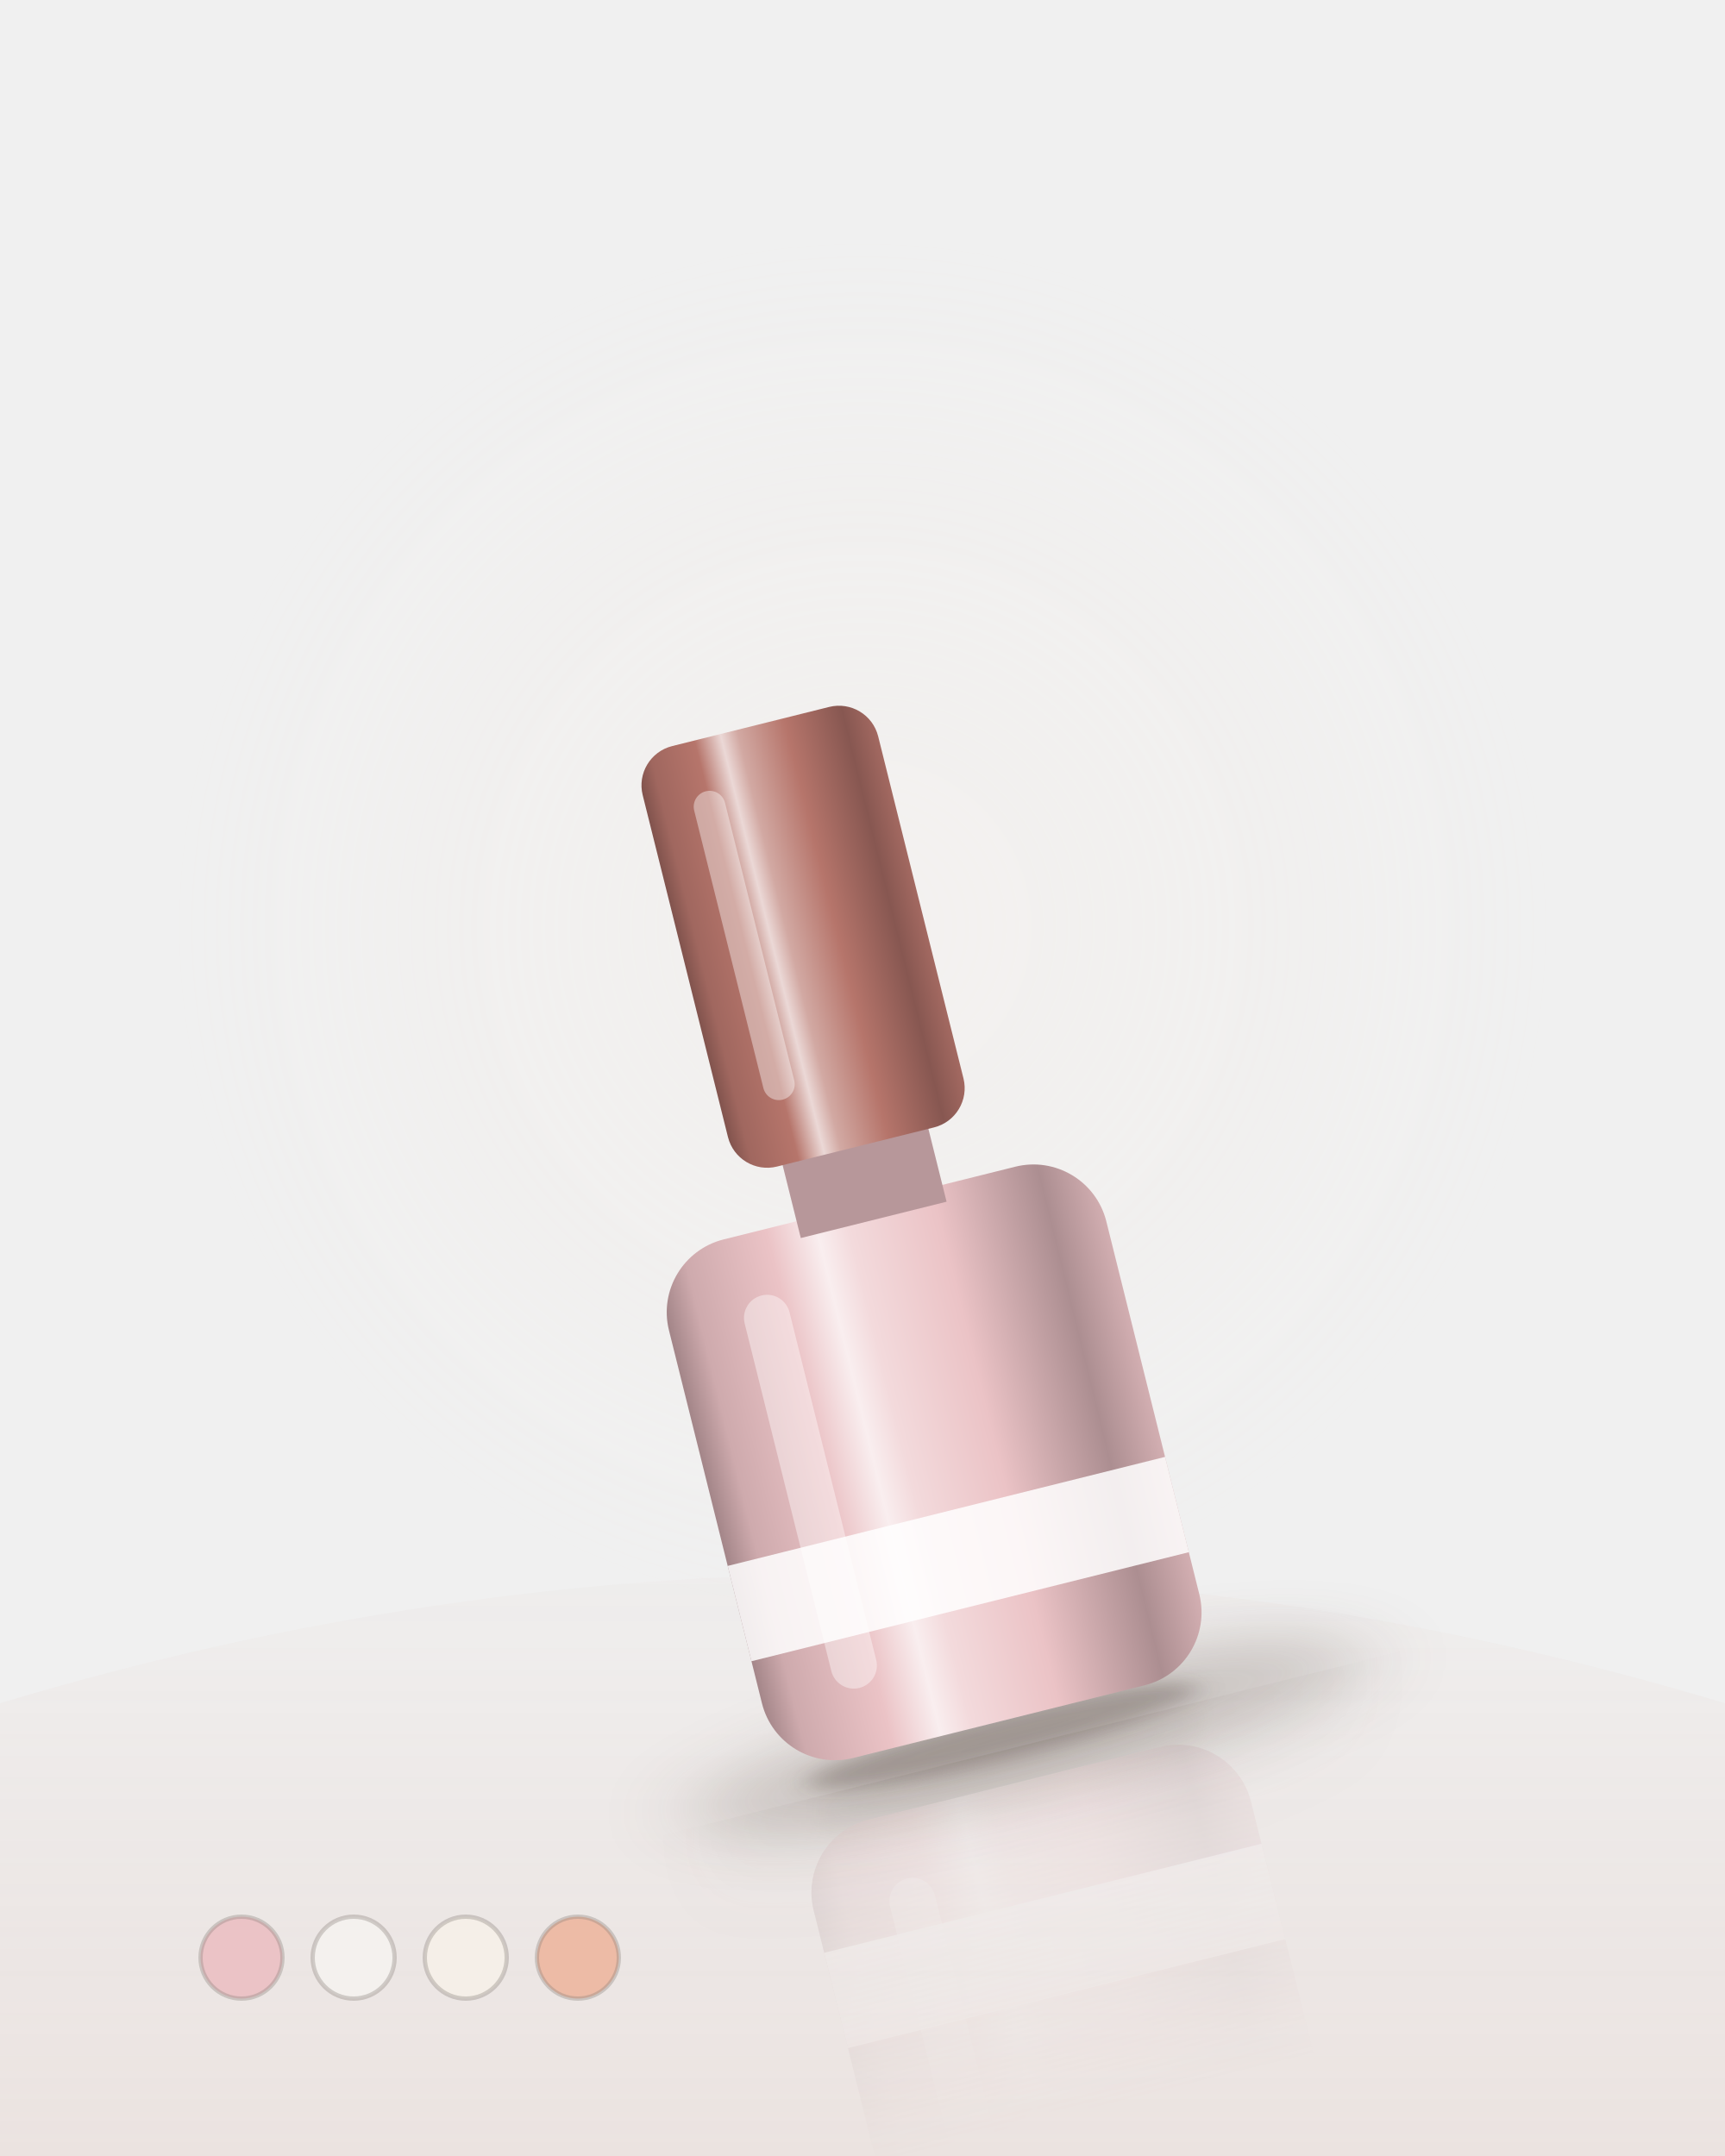
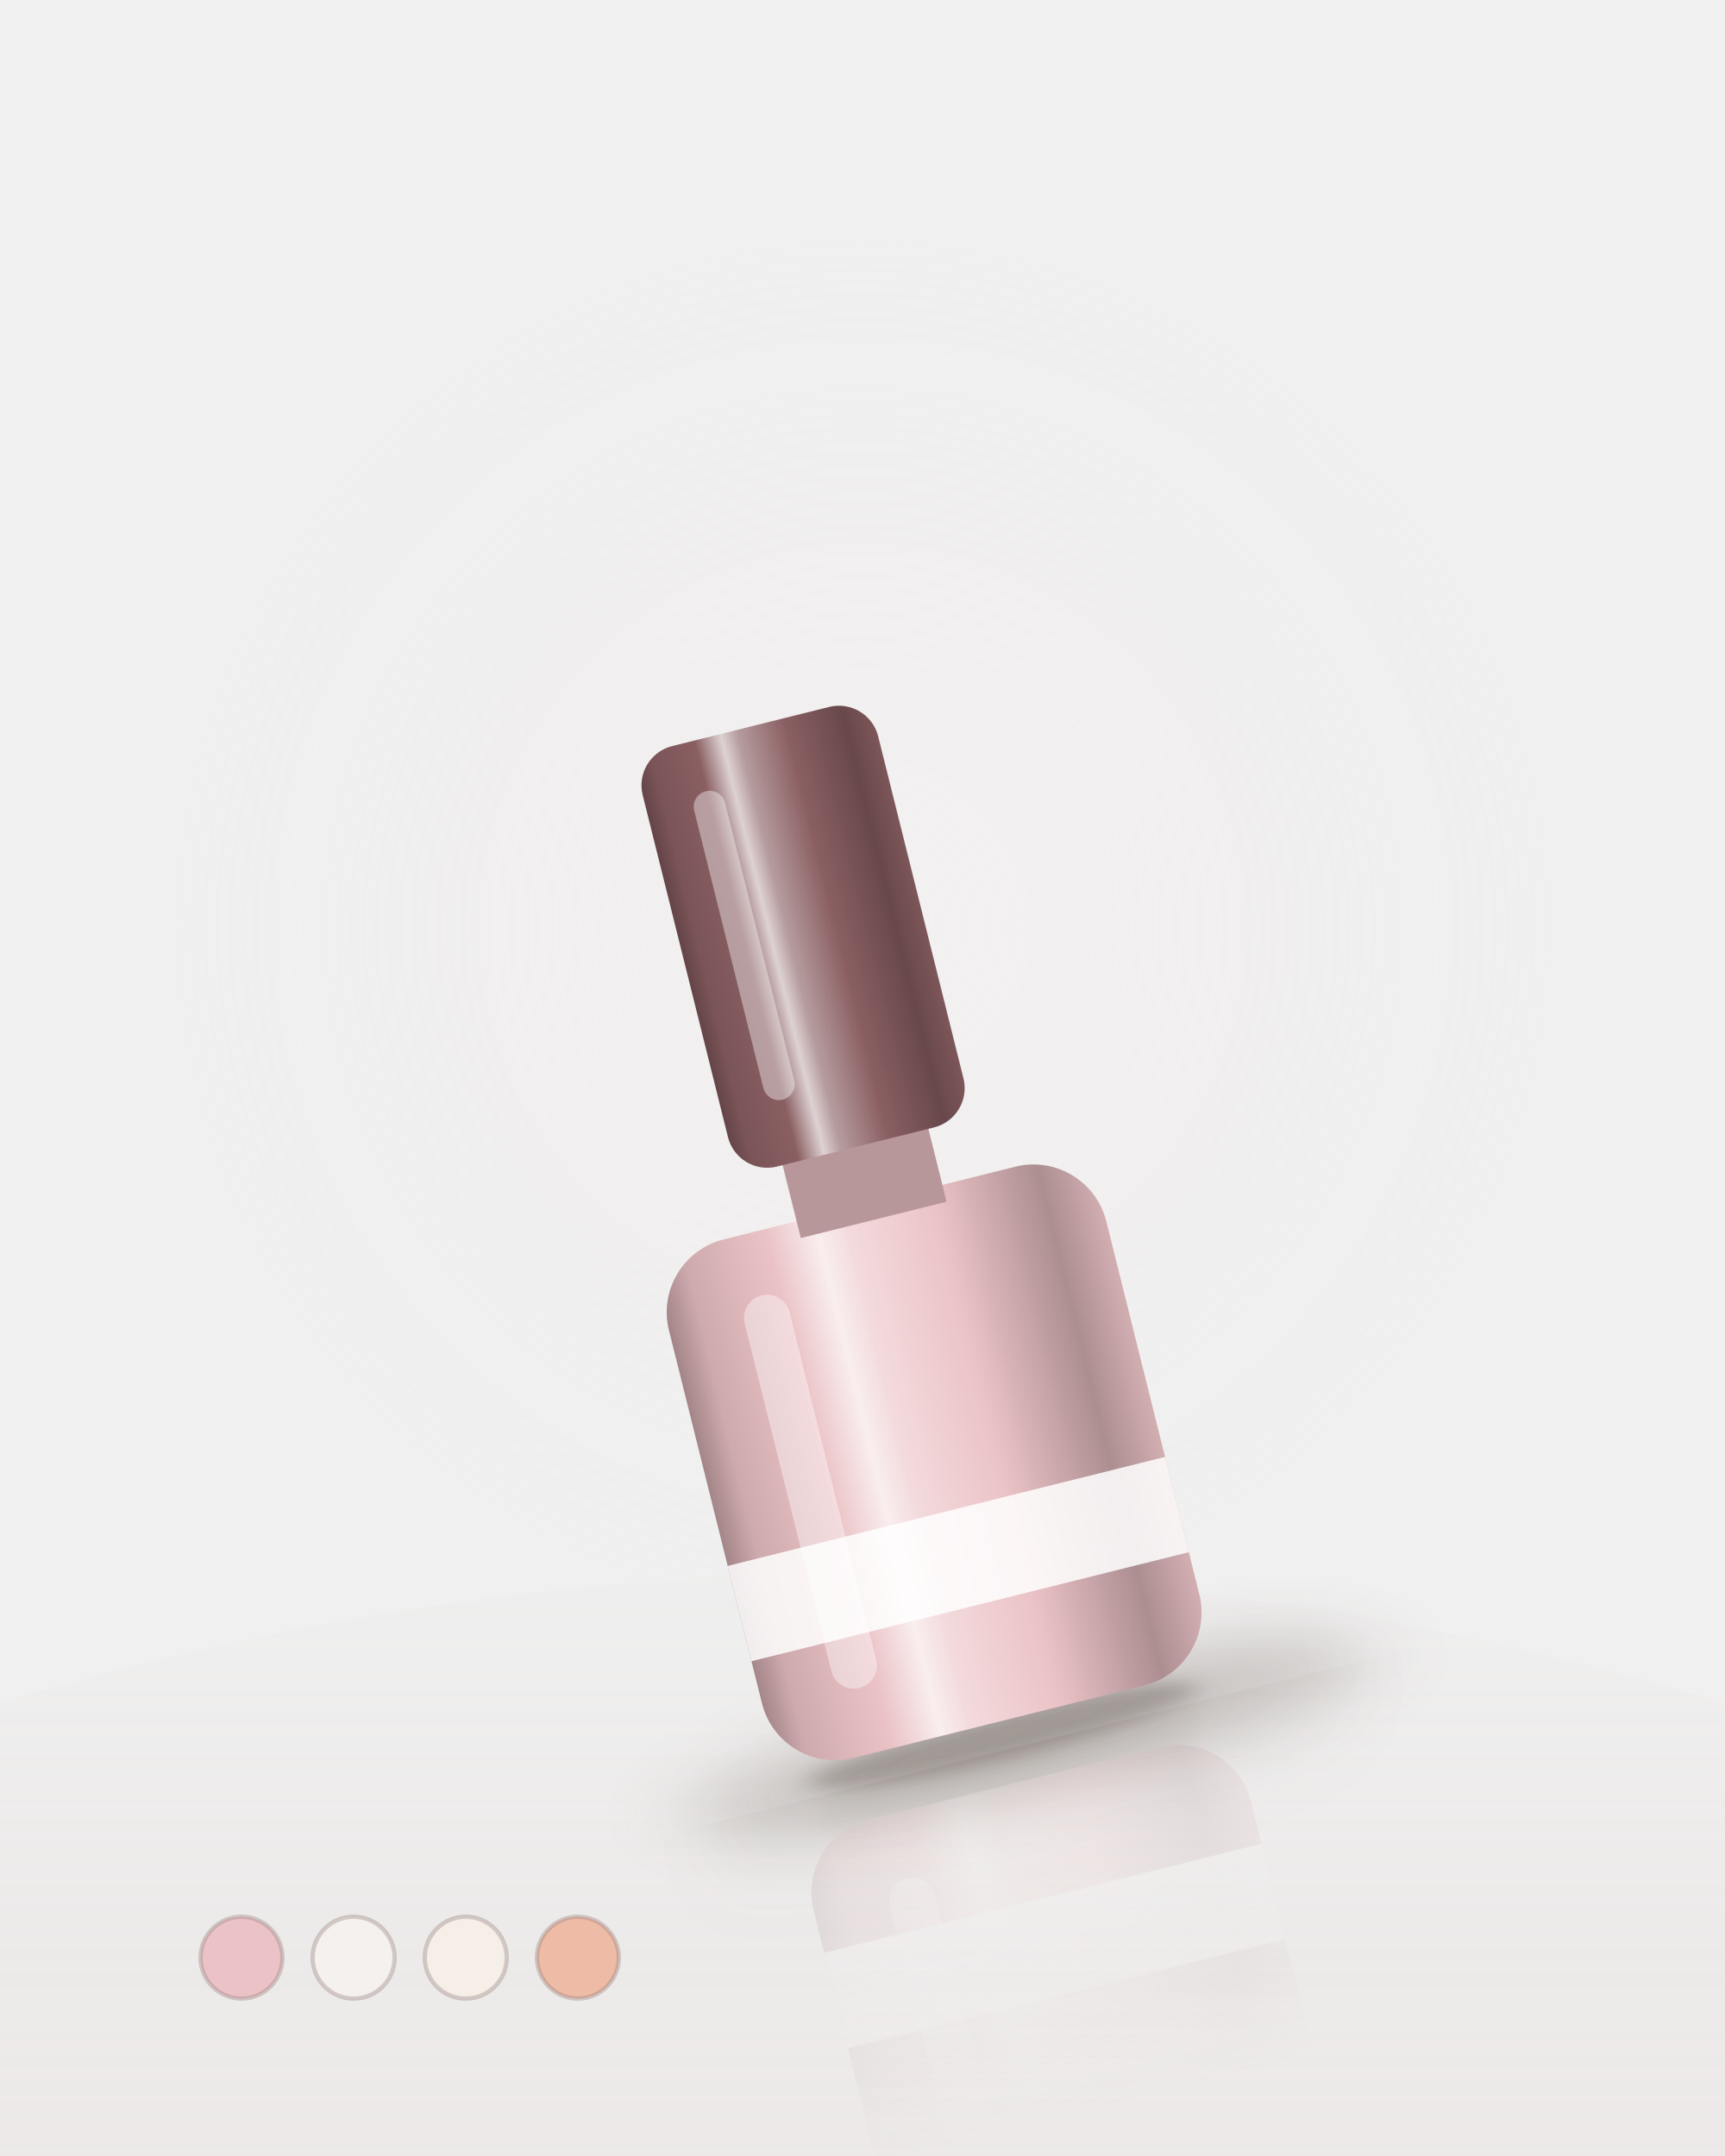
<svg xmlns="http://www.w3.org/2000/svg" viewBox="0 0 800 1000" width="800" height="1000" role="img">
  <defs>
    <linearGradient id="bg89" x1="0" y1="0" x2=".6" y2="1">
      <stop offset="0" stop-color="#FFFFFF" />
-       <stop offset=".55" stop-color="#F6F3EF" />
-       <stop offset="1" stop-color="#EFE7E0" />
+       <stop offset=".55" stop-color="#F1DFDA" />
+       <stop offset="1" stop-color="#F7EBE8" />
    </linearGradient>
    <radialGradient id="v90" cx=".5" cy=".42" r=".72">
      <stop offset=".55" stop-color="#fff" stop-opacity="0" />
-       <stop offset="1" stop-color="#141110" stop-opacity=".07" />
+       <stop offset="1" stop-color="#2A1215" stop-opacity=".07" />
    </radialGradient>
    <filter id="blurWide" x="-60%" y="-200%" width="220%" height="500%">
      <feGaussianBlur stdDeviation="13" />
    </filter>
    <filter id="blurTight" x="-60%" y="-300%" width="220%" height="700%">
      <feGaussianBlur stdDeviation="4" />
    </filter>
    <linearGradient id="reflGrad" x1="0" y1="205" x2="0" y2="335" gradientUnits="userSpaceOnUse">
      <stop offset="0" stop-color="#fff" stop-opacity=".5" />
      <stop offset="1" stop-color="#fff" stop-opacity="0" />
    </linearGradient>
    <mask id="reflFade" maskUnits="userSpaceOnUse" x="-260" y="205" width="520" height="130">
      <rect x="-260" y="205" width="520" height="130" fill="url(#reflGrad)" />
    </mask>
    <linearGradient id="g87" x1="0" y1="0" x2="1" y2="0">
      <stop offset="0" stop-color="#a48689" />
      <stop offset=".07" stop-color="#ceaaad" />
      <stop offset=".26" stop-color="#EBC3C6" />
      <stop offset=".37" stop-color="#f9eeef" />
      <stop offset=".44" stop-color="#f3dadc" />
      <stop offset=".64" stop-color="#EBC3C6" />
      <stop offset=".88" stop-color="#ac8e91" />
      <stop offset="1" stop-color="#d2aeb1" />
    </linearGradient>
    <linearGradient id="g88" x1="0" y1="0" x2="1" y2="0">
-       <stop offset="0" stop-color="#81534d" />
-       <stop offset=".07" stop-color="#a0675f" />
-       <stop offset=".26" stop-color="#b6756b" />
-       <stop offset=".37" stop-color="#ebd8d6" />
-       <stop offset=".44" stop-color="#d2a9a3" />
-       <stop offset=".64" stop-color="#b6756b" />
-       <stop offset=".88" stop-color="#875751" />
-       <stop offset="1" stop-color="#a36961" />
+       <stop offset="0" stop-color="#644447" />
+       <stop offset=".07" stop-color="#7a5457" />
+       <stop offset=".26" stop-color="#8a5f62" />
+       <stop offset=".37" stop-color="#ded2d3" />
+       <stop offset=".44" stop-color="#b69c9e" />
+       <stop offset=".64" stop-color="#8a5f62" />
+       <stop offset=".88" stop-color="#68484b" />
+       <stop offset="1" stop-color="#7d5659" />
    </linearGradient>
  </defs>
  <radialGradient id="halo" cx=".5" cy=".5" r=".5">
-     <stop offset="0" stop-color="#FFF6F0" stop-opacity=".22" />
-     <stop offset=".55" stop-color="#FFF0E6" stop-opacity=".10" />
-     <stop offset="1" stop-color="#FFF0E6" stop-opacity="0" />
+     <stop offset="0" stop-color="#FDF4F3" stop-opacity=".22" />
+     <stop offset=".55" stop-color="#F9E9E7" stop-opacity=".10" />
+     <stop offset="1" stop-color="#F9E9E7" stop-opacity="0" />
  </radialGradient>
  <linearGradient id="suelo" x1="0" y1="670" x2="0" y2="1000" gradientUnits="userSpaceOnUse">
-     <stop offset="0" stop-color="#C98B76" stop-opacity="0" />
-     <stop offset="1" stop-color="#C98B76" stop-opacity=".13" />
+     <stop offset="0" stop-color="#CEB7B0" stop-opacity="0" />
+     <stop offset="1" stop-color="#CEB7B0" stop-opacity=".13" />
  </linearGradient>
  <circle cx="400" cy="430" r="320" fill="url(#halo)" />
  <path d="M0 1000 L0 790 Q 400 670 800 790 L800 1000 Z" fill="url(#suelo)" />
  <g transform="translate(400,545) rotate(-14) scale(1.34)">
    <g mask="url(#reflFade)" opacity=".5">
      <g transform="translate(0,412) scale(1,-1)">
        <ellipse cx="8.4" cy="202" rx="120" ry="19.2" fill="#4A372F" opacity=".22" filter="url(#blurWide)" />
        <ellipse cx="0" cy="200" rx="69.6" ry="8.064" fill="#3A2A24" opacity=".3" filter="url(#blurTight)" />
        <rect x="-78" y="10" width="156" height="185" rx="26" fill="url(#g87)" />
        <rect x="-52" y="32" width="16" height="140" rx="8" fill="#fff" opacity=".4" />
        <rect x="-26" y="-14" width="52" height="30" fill="#b7979a" />
        <rect x="-42" y="-160" width="84" height="150" rx="14" fill="url(#g88)" />
        <rect x="-26" y="-142" width="11" height="110" rx="5.5" fill="#fff" opacity=".4" />
        <rect x="-78" y="120" width="156" height="34" fill="#fff" opacity=".85" />
      </g>
    </g>
    <ellipse cx="8.4" cy="202" rx="120" ry="19.2" fill="#4A372F" opacity=".22" filter="url(#blurWide)" />
    <ellipse cx="0" cy="200" rx="69.6" ry="8.064" fill="#3A2A24" opacity=".3" filter="url(#blurTight)" />
    <rect x="-78" y="10" width="156" height="185" rx="26" fill="url(#g87)" />
    <rect x="-52" y="32" width="16" height="140" rx="8" fill="#fff" opacity=".4" />
    <rect x="-26" y="-14" width="52" height="30" fill="#b7979a" />
    <rect x="-42" y="-160" width="84" height="150" rx="14" fill="url(#g88)" />
    <rect x="-26" y="-142" width="11" height="110" rx="5.5" fill="#fff" opacity=".4" />
    <rect x="-78" y="120" width="156" height="34" fill="#fff" opacity=".85" />
  </g>
-   <circle cx="112" cy="908" r="19" fill="#EBC3C6" stroke="#8A827B" stroke-opacity=".35" stroke-width="2" />
-   <circle cx="164" cy="908" r="19" fill="#F4F1EE" stroke="#8A827B" stroke-opacity=".35" stroke-width="2" />
-   <circle cx="216" cy="908" r="19" fill="#F5EFE8" stroke="#8A827B" stroke-opacity=".35" stroke-width="2" />
-   <circle cx="268" cy="908" r="19" fill="#EDBBA6" stroke="#8A827B" stroke-opacity=".35" stroke-width="2" />
+   <circle cx="112" cy="908" r="19" fill="#EBC3C6" stroke="#937B79" stroke-opacity=".35" stroke-width="2" />
+   <circle cx="164" cy="908" r="19" fill="#F4F1EE" stroke="#937B79" stroke-opacity=".35" stroke-width="2" />
+   <circle cx="216" cy="908" r="19" fill="#F5EFE8" stroke="#937B79" stroke-opacity=".35" stroke-width="2" />
+   <circle cx="268" cy="908" r="19" fill="#EDBBA6" stroke="#937B79" stroke-opacity=".35" stroke-width="2" />
</svg>
